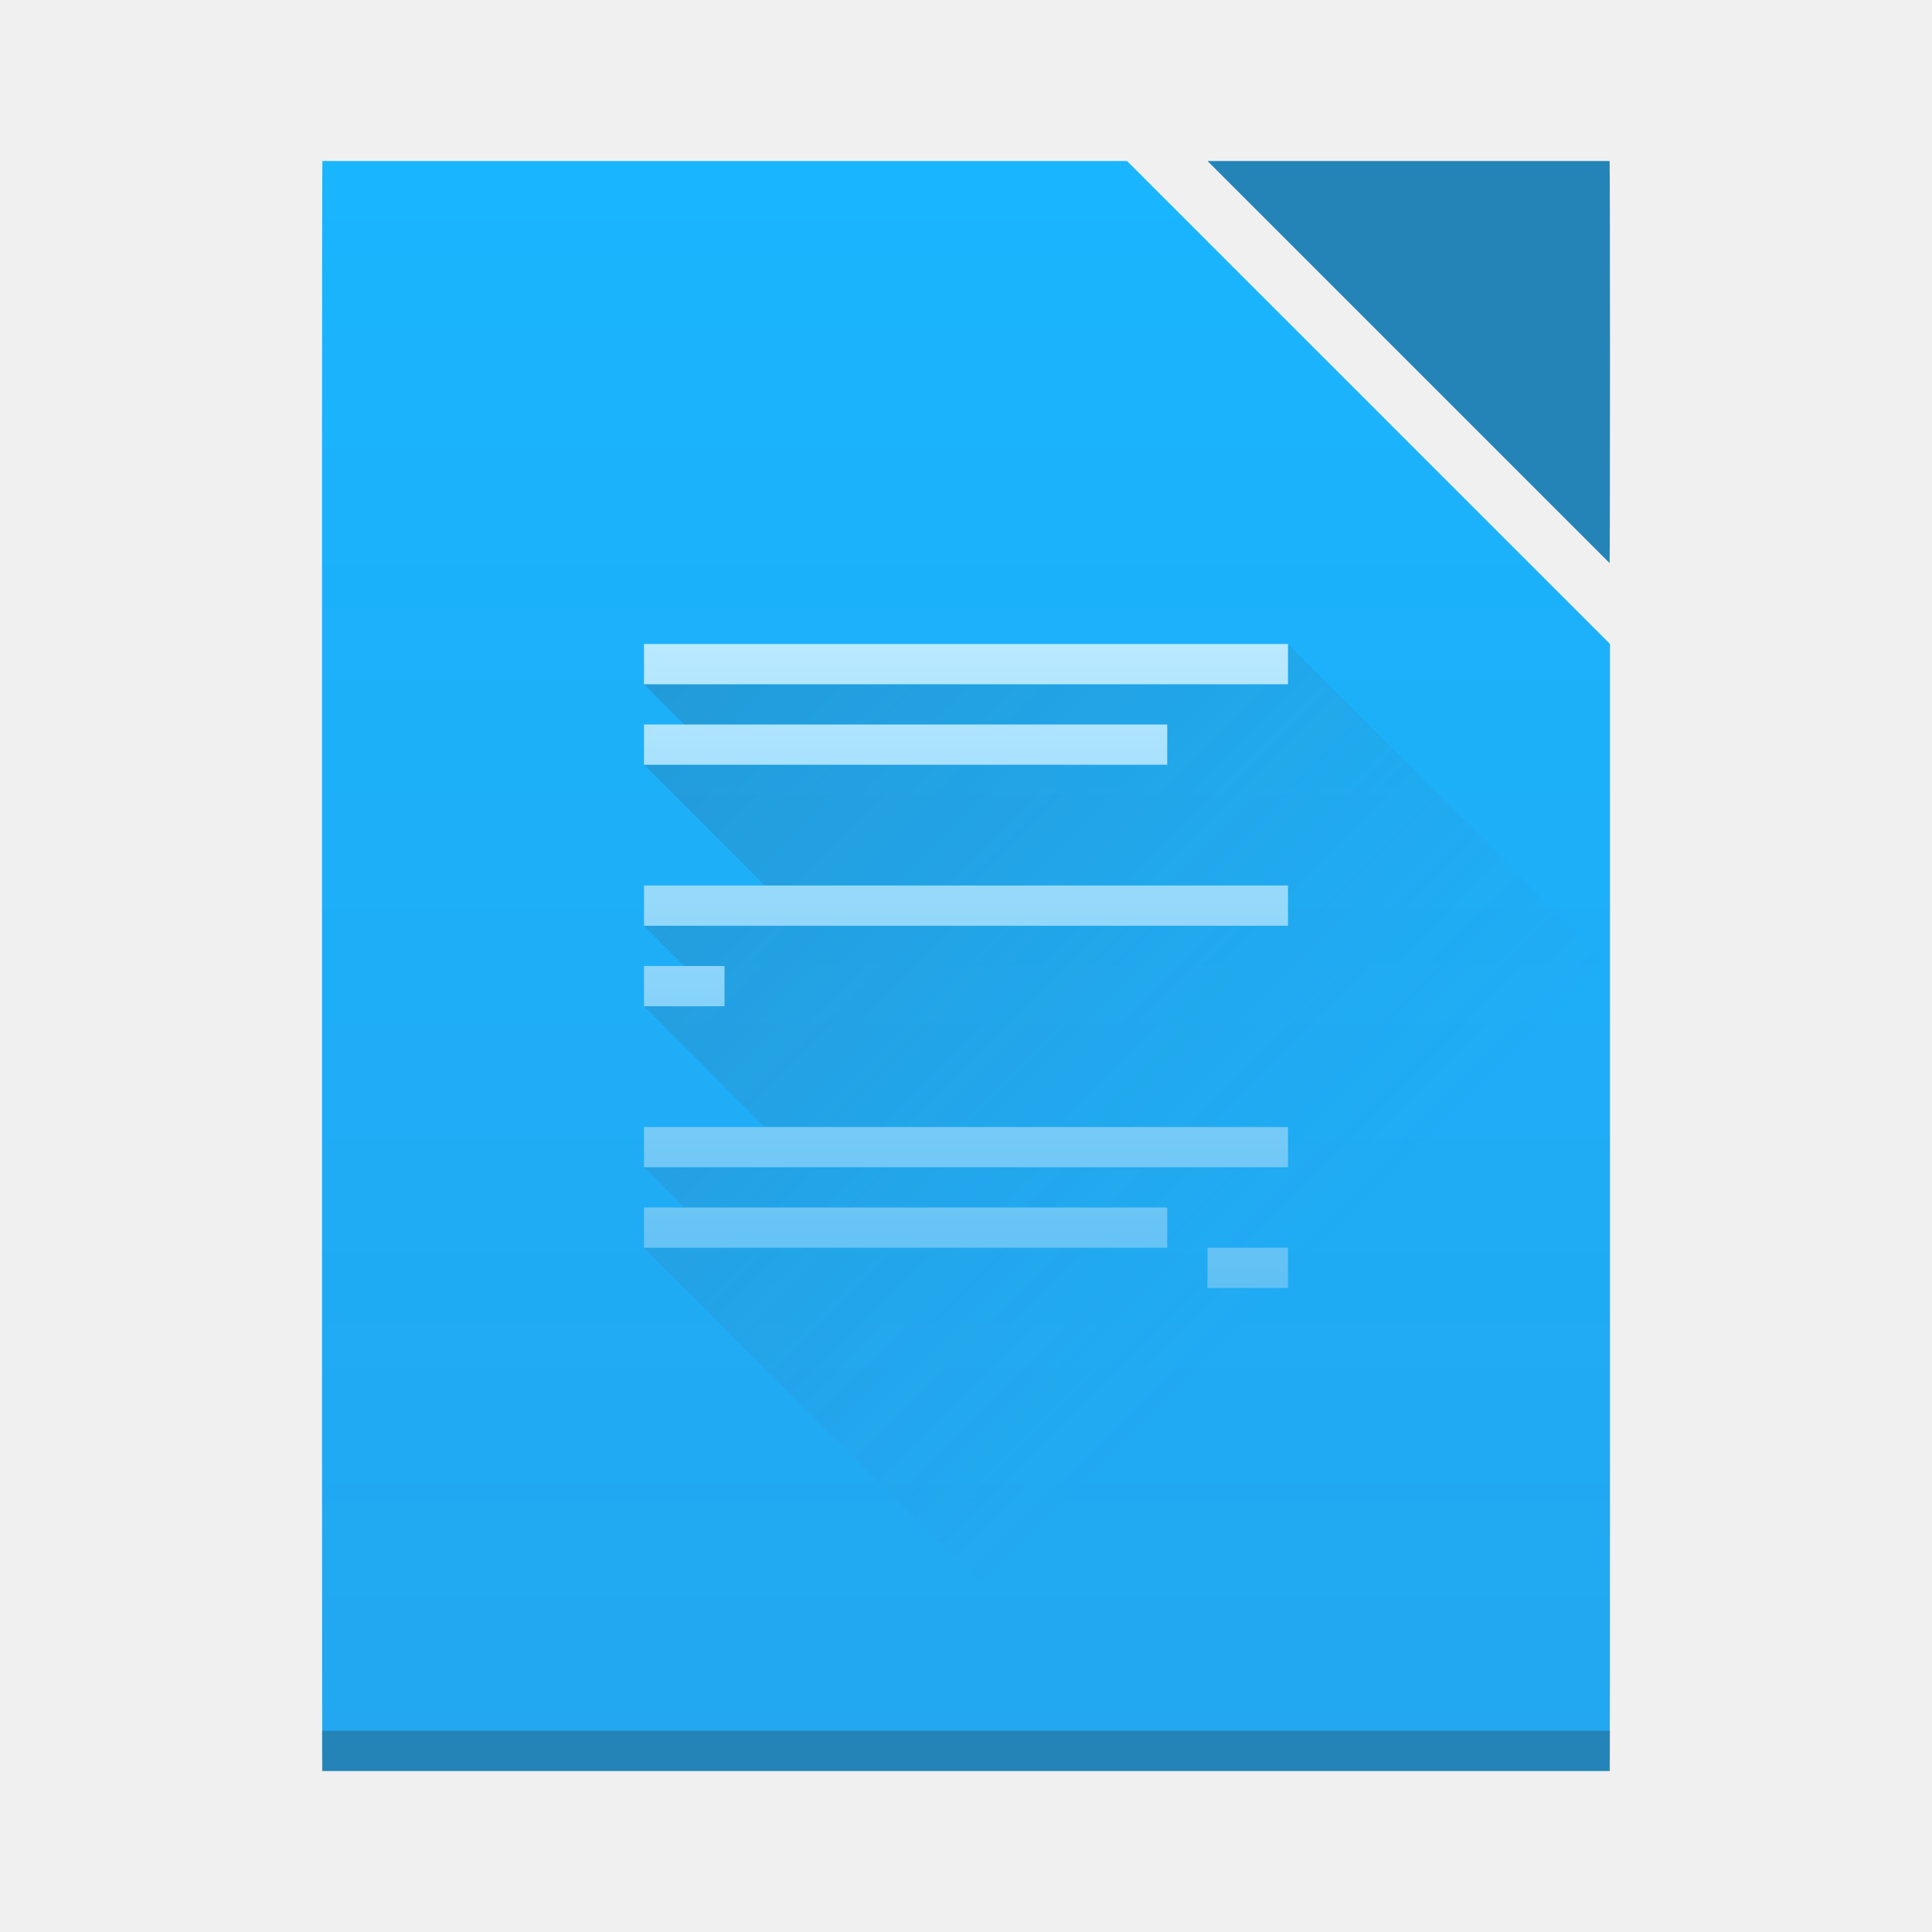
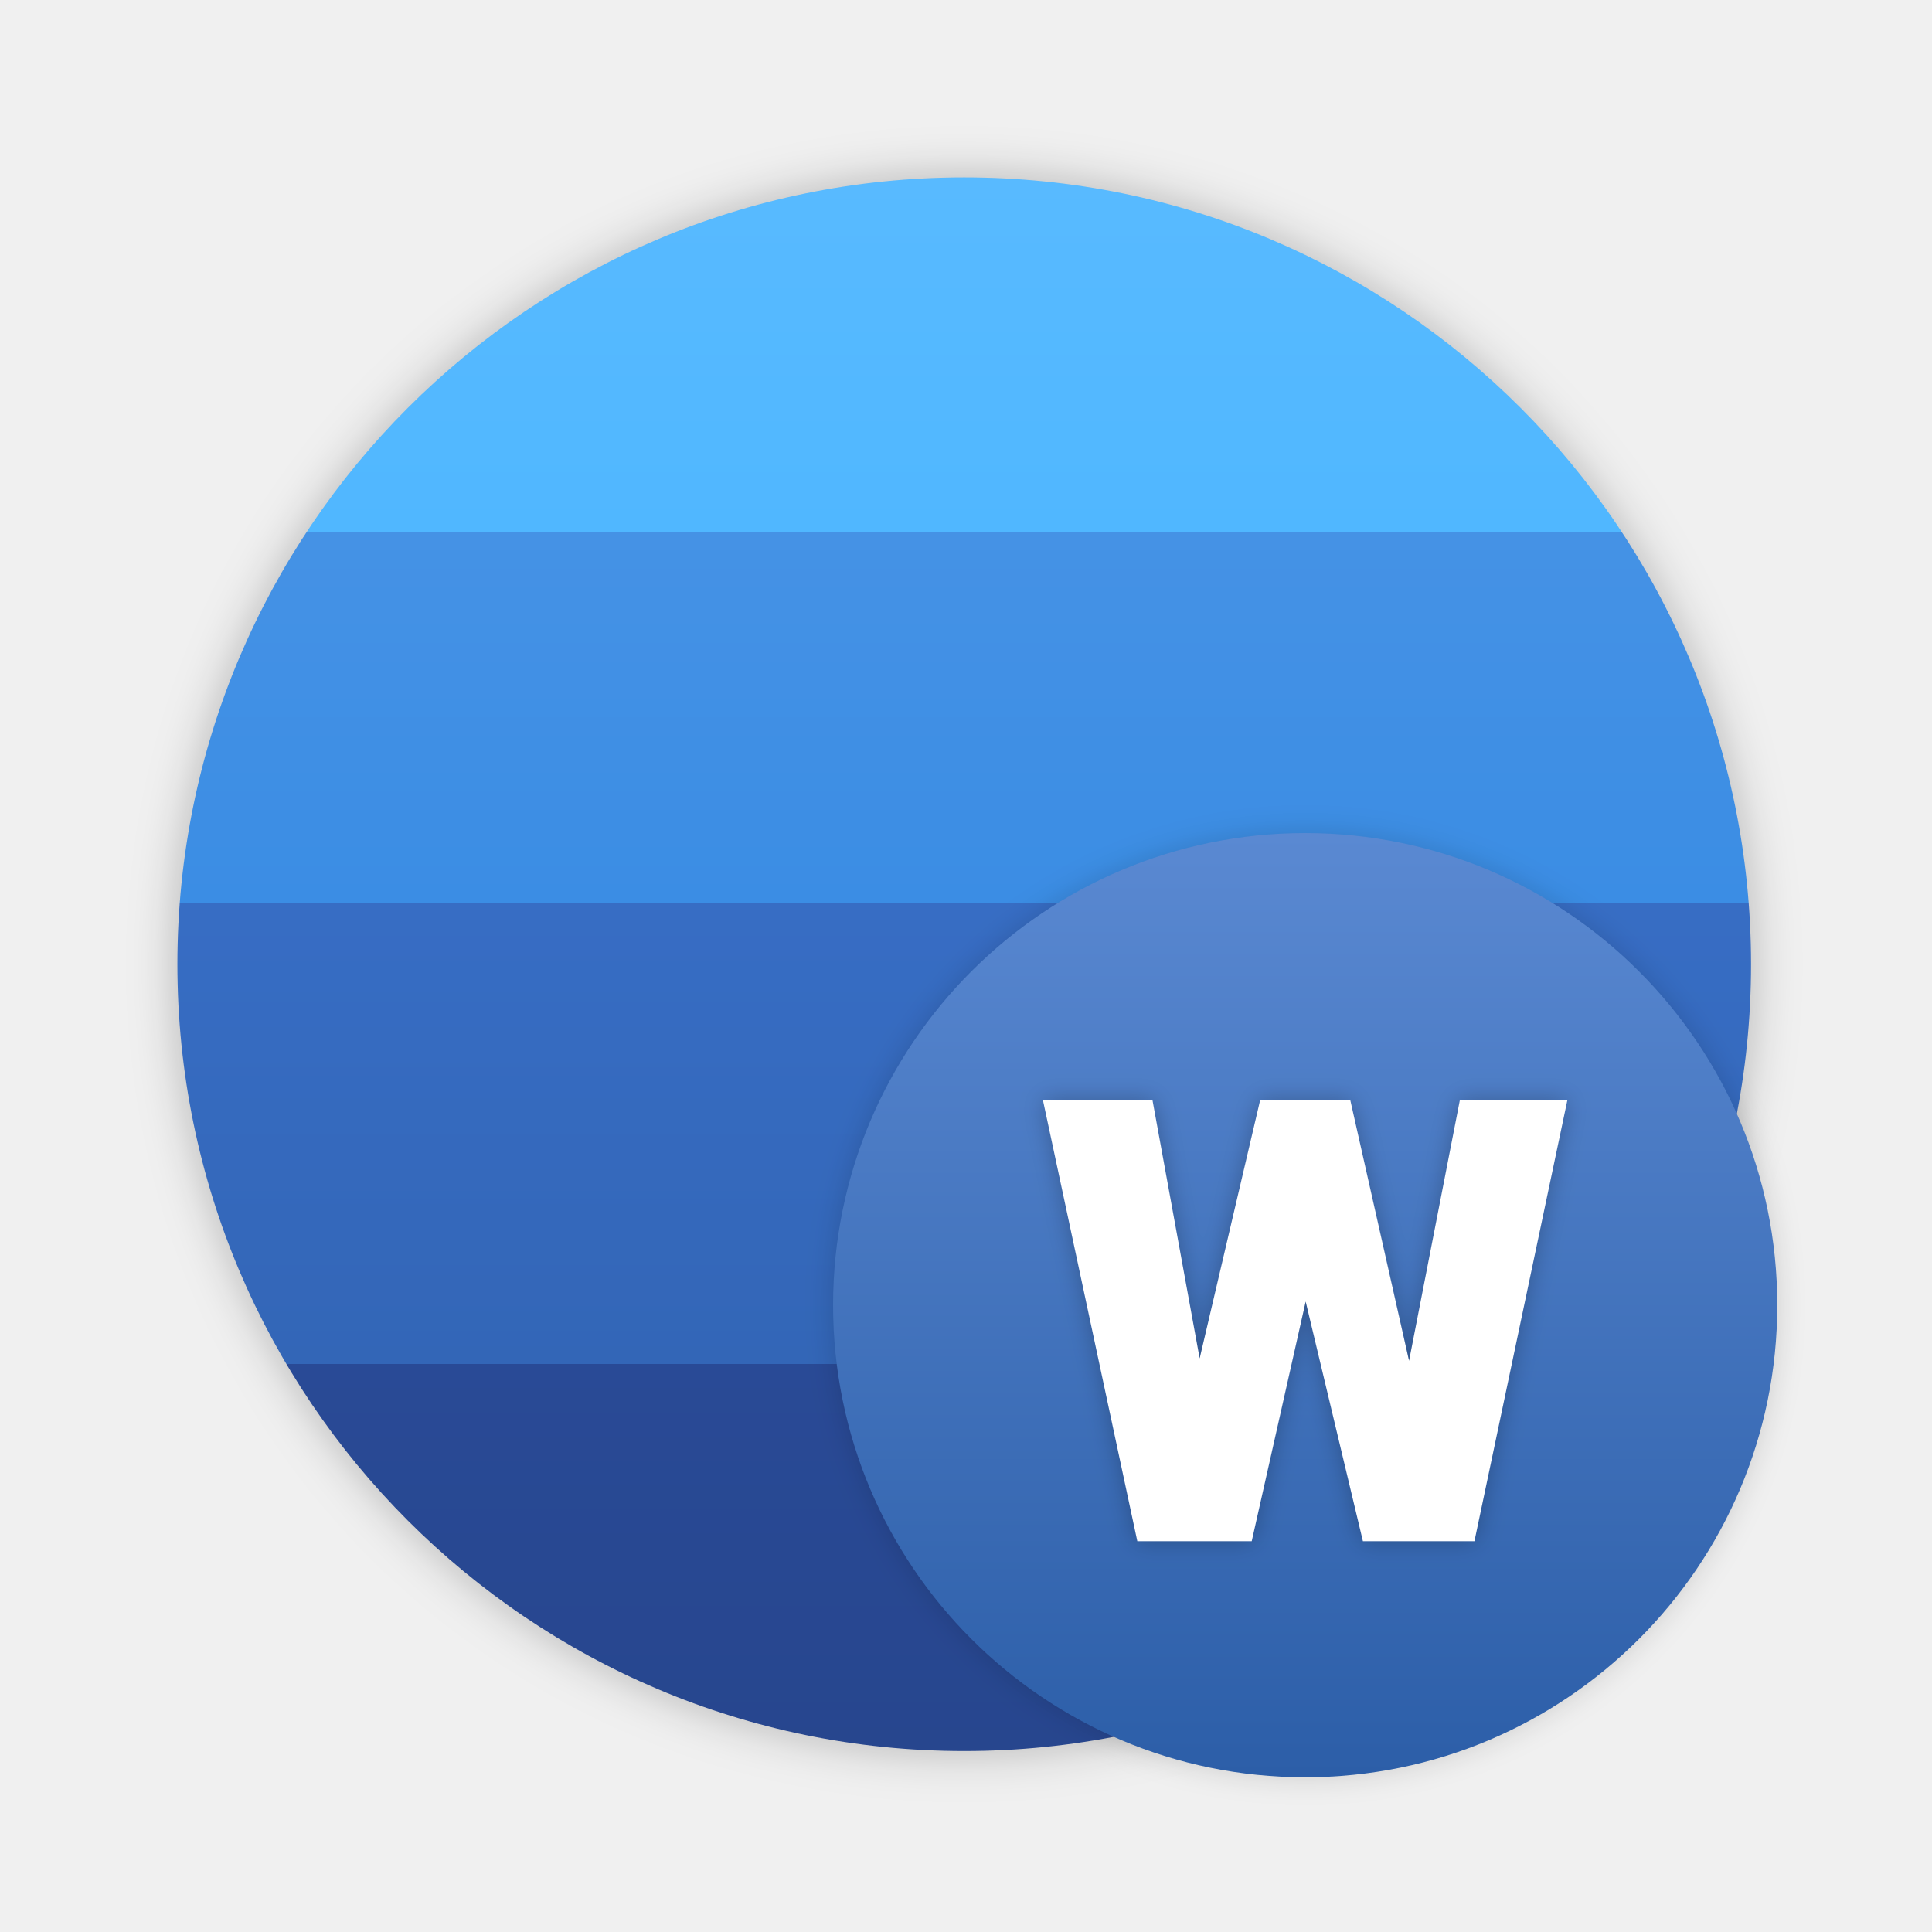
- <svg xmlns="http://www.w3.org/2000/svg" width="48" height="48">
-   <defs>
+ <svg xmlns="http://www.w3.org/2000/svg" width="48" height="48" version="1.1" id="svg43665">
+   <defs id="defs43651">
    <linearGradient id="a" y1="785.71" y2="727.71" gradientUnits="userSpaceOnUse" x2="0" gradientTransform="matrix(.72727 0 0 .68966.727 1.931)">
-       <stop stop-color="#22a7f0" />
-       <stop offset="1" stop-color="#19b5fe" />
+       <stop stop-color="#22a7f0" id="stop43636" />
+       <stop offset="1" stop-color="#19b5fe" id="stop43638" />
    </linearGradient>
    <linearGradient id="b" y1="20" y2="4" x2="0" gradientUnits="userSpaceOnUse">
-       <stop stop-color="#60c0f4" />
-       <stop offset="1" stop-color="#b9e9ff" />
+       <stop stop-color="#60c0f4" id="stop43641" />
+       <stop offset="1" stop-color="#b9e9ff" id="stop43643" />
    </linearGradient>
    <linearGradient id="c" y1="16" x1="16" y2="32" x2="32" gradientUnits="userSpaceOnUse">
-       <stop stop-color="#383e51" />
-       <stop offset="1" stop-color="#655c6f" stop-opacity="0" />
+       <stop stop-color="#383e51" id="stop43646" />
+       <stop offset="1" stop-color="#655c6f" stop-opacity="0" id="stop43648" />
    </linearGradient>
+     <filter id="e" x="-0.036" y="-0.036" width="1.072" height="1.072" color-interpolation-filters="sRGB">
+       <feGaussianBlur stdDeviation="0.9" id="feGaussianBlur43446" />
+     </filter>
+     <linearGradient id="b-36" x1="32" x2="32" y1="2" y2="62" gradientUnits="userSpaceOnUse">
+       <stop stop-color="#58baff" offset="0" id="stop43457" />
+       <stop stop-color="#50b7ff" offset=".225" id="stop43459" />
+       <stop stop-color="#4592e5" offset=".225" id="stop43461" />
+       <stop stop-color="#3b8de4" offset=".461" id="stop43463" />
+       <stop stop-color="#376dc4" offset=".461" id="stop43465" />
+       <stop stop-color="#3366b7" offset=".754" id="stop43467" />
+       <stop stop-color="#294a96" offset=".754" id="stop43469" />
+       <stop stop-color="#27468e" offset="1" id="stop43471" />
+     </linearGradient>
+     <linearGradient id="d" x1="32" x2="32" y1="2" y2="62" gradientUnits="userSpaceOnUse" gradientTransform="translate(-127.8957,-20.05419)">
+       <stop stop-opacity="0" offset="0" id="stop43449" />
+       <stop offset="1" id="stop43451" />
+     </linearGradient>
+     <filter id="g" x="-0.036" y="-0.036" width="1.072" height="1.072" color-interpolation-filters="sRGB">
+       <feGaussianBlur stdDeviation="0.72" id="feGaussianBlur43454" />
+     </filter>
+     <linearGradient id="a-3" x1="45" x2="45" y1="27" y2="63" gradientUnits="userSpaceOnUse">
+       <stop stop-color="#5a89d2" offset="0" id="stop43474" />
+       <stop stop-color="#2c5ea8" offset="1" id="stop43476" />
+     </linearGradient>
+     <filter id="c-6" x="-0.055" y="-0.066" width="1.11" height="1.131" color-interpolation-filters="sRGB">
+       <feGaussianBlur stdDeviation="0.46" id="feGaussianBlur43479" />
+     </filter>
  </defs>
-   <g transform="translate(-384.57-499.8)">
-     <path fill="url(#a)" d="m392.58 503.8c-.006 0-.01 3.568-.01 8v24c0 4.432.004 8 .01 8h31.98c.006 0 .01-3.568.01-8v-20l-12-12z" />
-     <path opacity=".2" fill="url(#c)" fill-rule="evenodd" d="m32 16v1h-16l2 2h-2l4 4h-4l1.334 1.334-1.334.666 4 4h-4l2 2h-2l13 13h10.99c.006 0 .01-3.568.01-8v-12z" transform="translate(384.57 499.8)" />
-     <rect width="32" x="392.57" y="542.8" fill="#2e3132" height="1" fill-opacity=".294" />
-     <path fill="#2584b7" d="m424.56 513.79c.006-.009.01-2.226.01-4.99 0-2.77-.004-5-.01-5h-9.98c0 0 0 .01 0 .01z" />
-     <path fill="url(#b)" d="m4 4v1h16v-1zm0 2v1h13v-1zm0 4v1h16v-1zm0 2v1h2v-1zm0 4v1h16v-1zm0 2v1h13v-1zm14 1v1h2v-1z" transform="translate(396.57 511.8)" />
+   <g transform="matrix(0.6516073,0,0,0.6516073,3.104257,3.104257)" id="g43513">
+     <g fill-rule="evenodd" id="g43507">
+       <circle cx="32" cy="32" r="30" filter="url(#e)" opacity="0.25" style="paint-order:stroke fill markers" id="circle43497" />
+       <circle cx="32" cy="32" r="30" style="fill:url(#b-36);paint-order:stroke fill markers" id="circle43499" />
+       <circle transform="matrix(0.75,0,0,0.75,21,21)" cx="32" cy="32" r="24" filter="url(#g)" opacity="0.15" style="paint-order:stroke fill markers" id="circle43503" />
+       <circle cx="45" cy="45" r="18" style="fill:url(#a-3);paint-order:stroke fill markers" id="circle43505" />
+     </g>
+     <path d="m 35,37.177 h 4.177 l 1.8,9.854 2.308,-9.854 h 3.434 l 2.242,9.946 1.938,-9.946 h 4.1 L 51.454,54 H 47.202 L 45.019,44.861 42.962,54 h -4.362 z" filter="url(#c)" opacity="0.25" id="path43509" style="filter:url(#c-6)" />
+     <path d="m 35,37.177 h 4.177 l 1.8,9.854 2.308,-9.854 h 3.434 l 2.242,9.946 1.938,-9.946 h 4.1 L 51.454,54 H 47.202 L 45.019,44.861 42.962,54 h -4.362 z" fill="#ffffff" id="path43511" />
  </g>
</svg>
